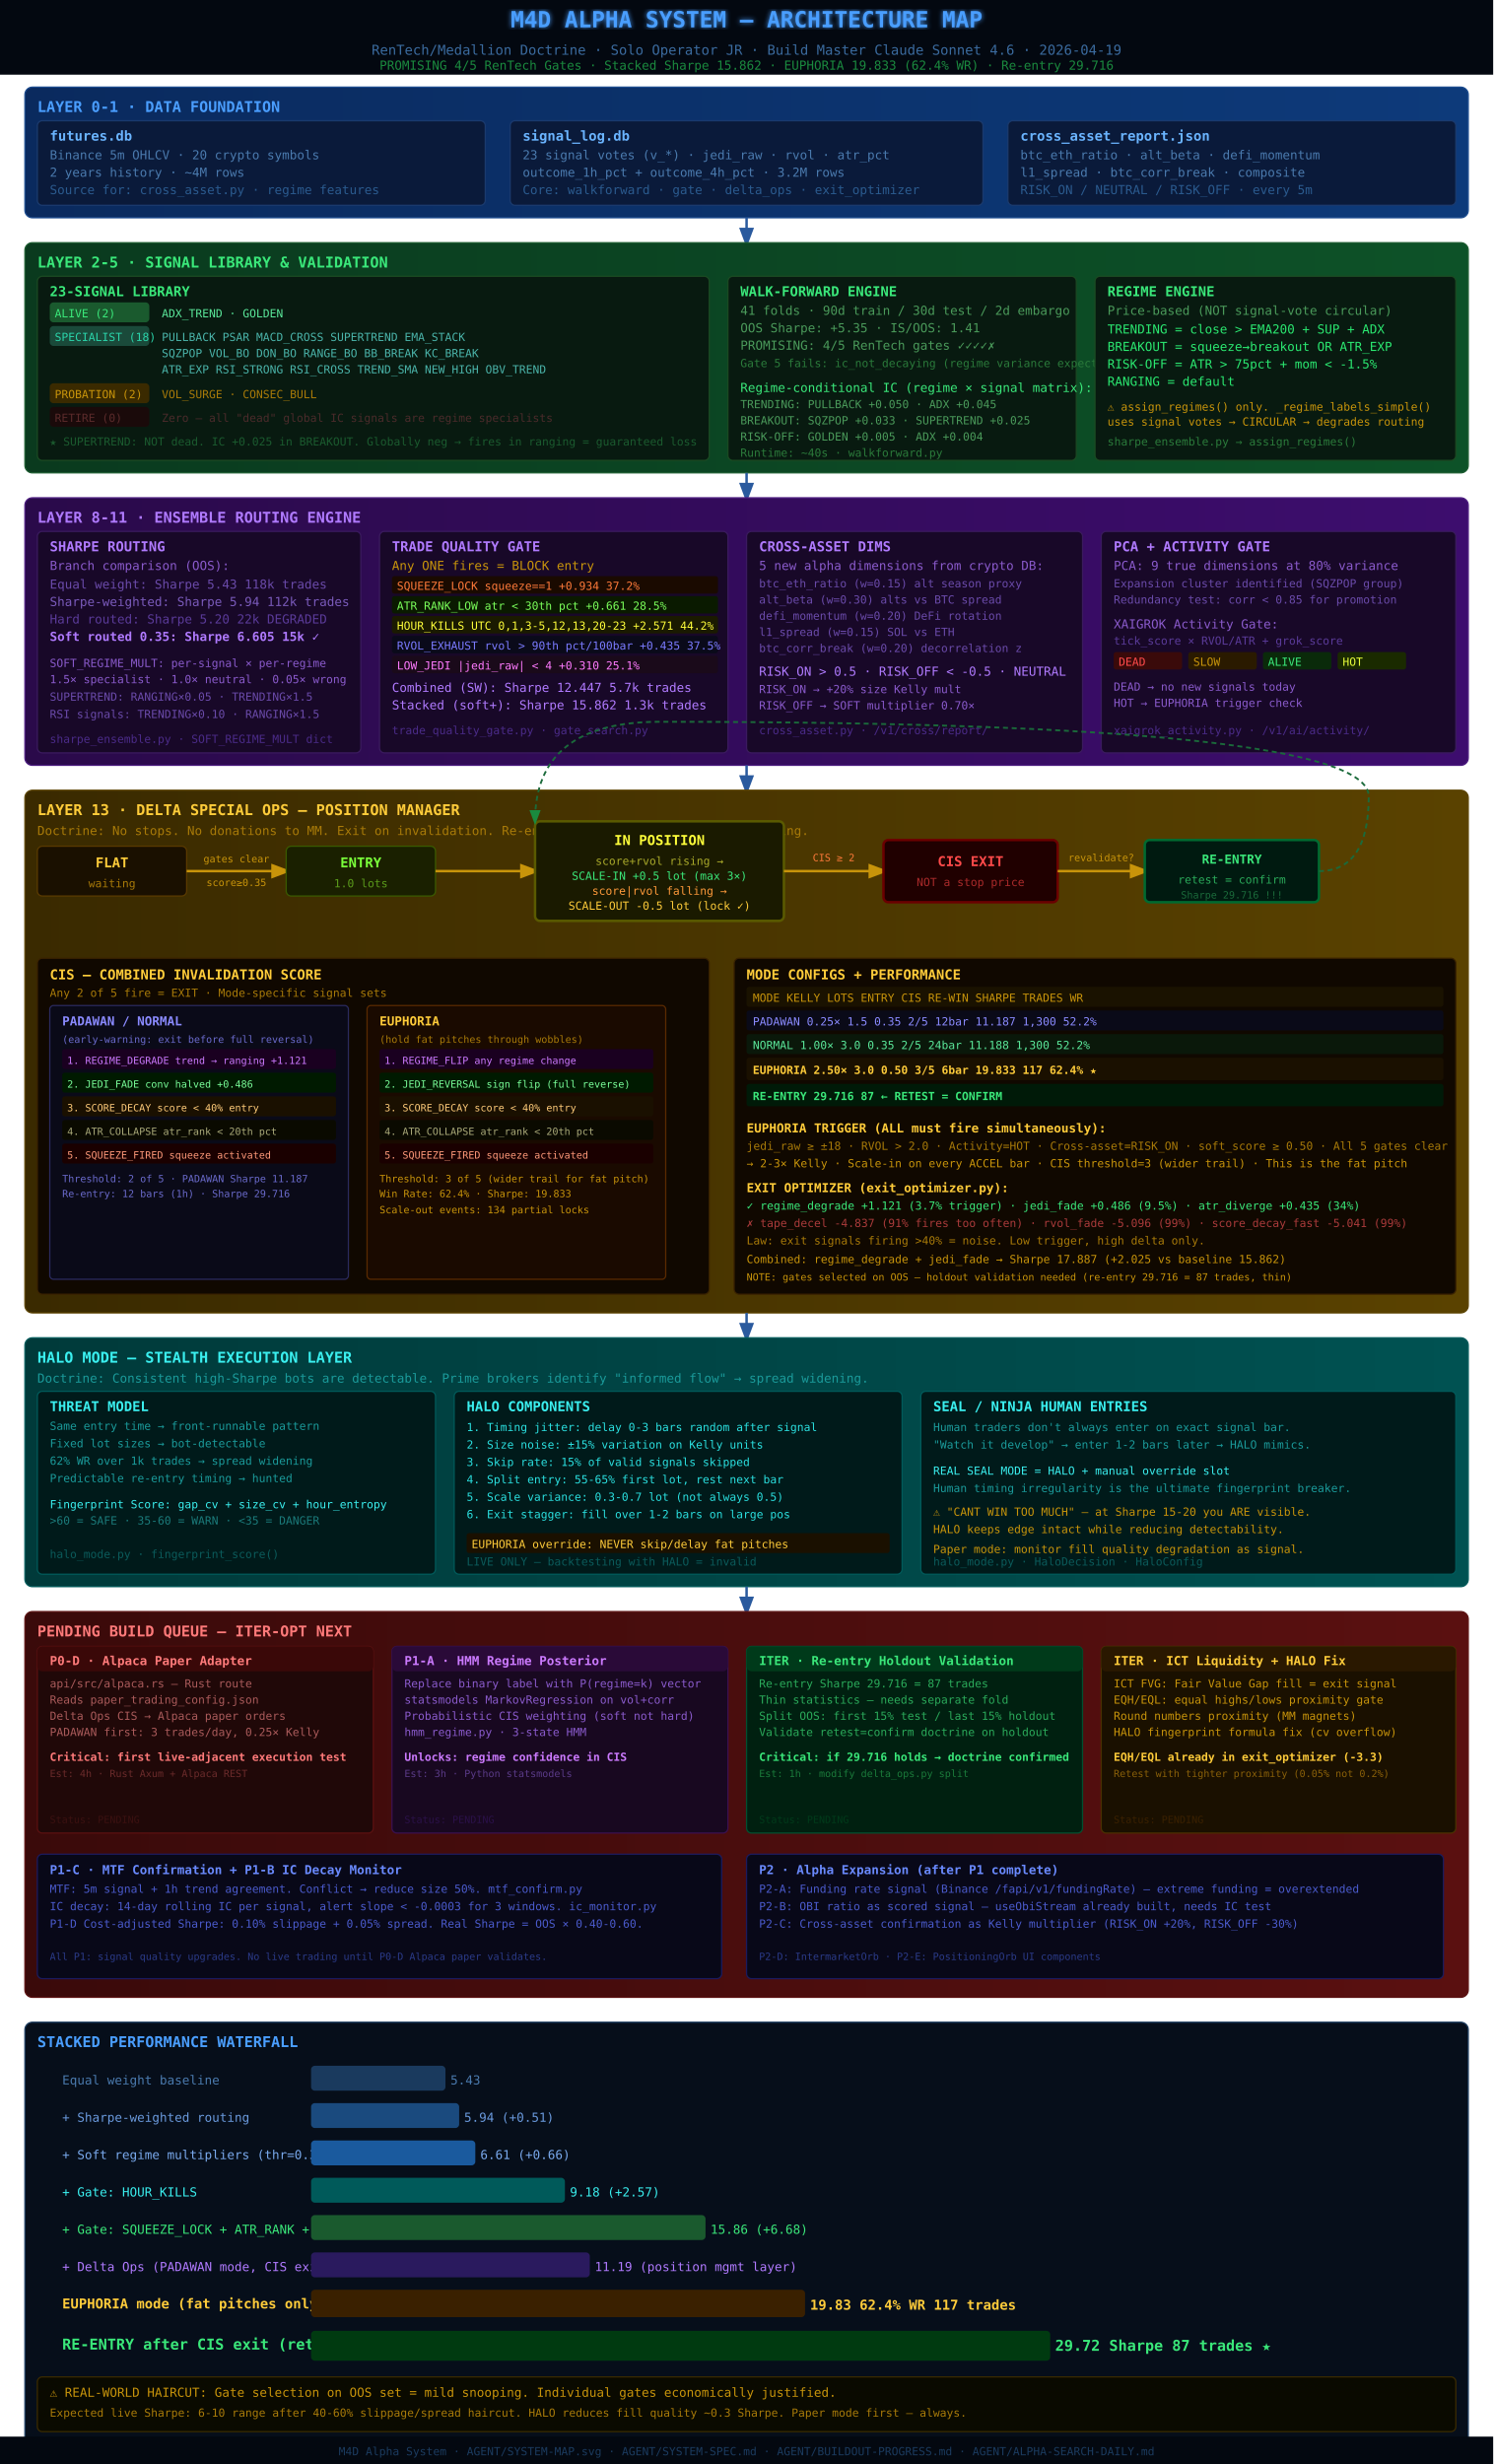
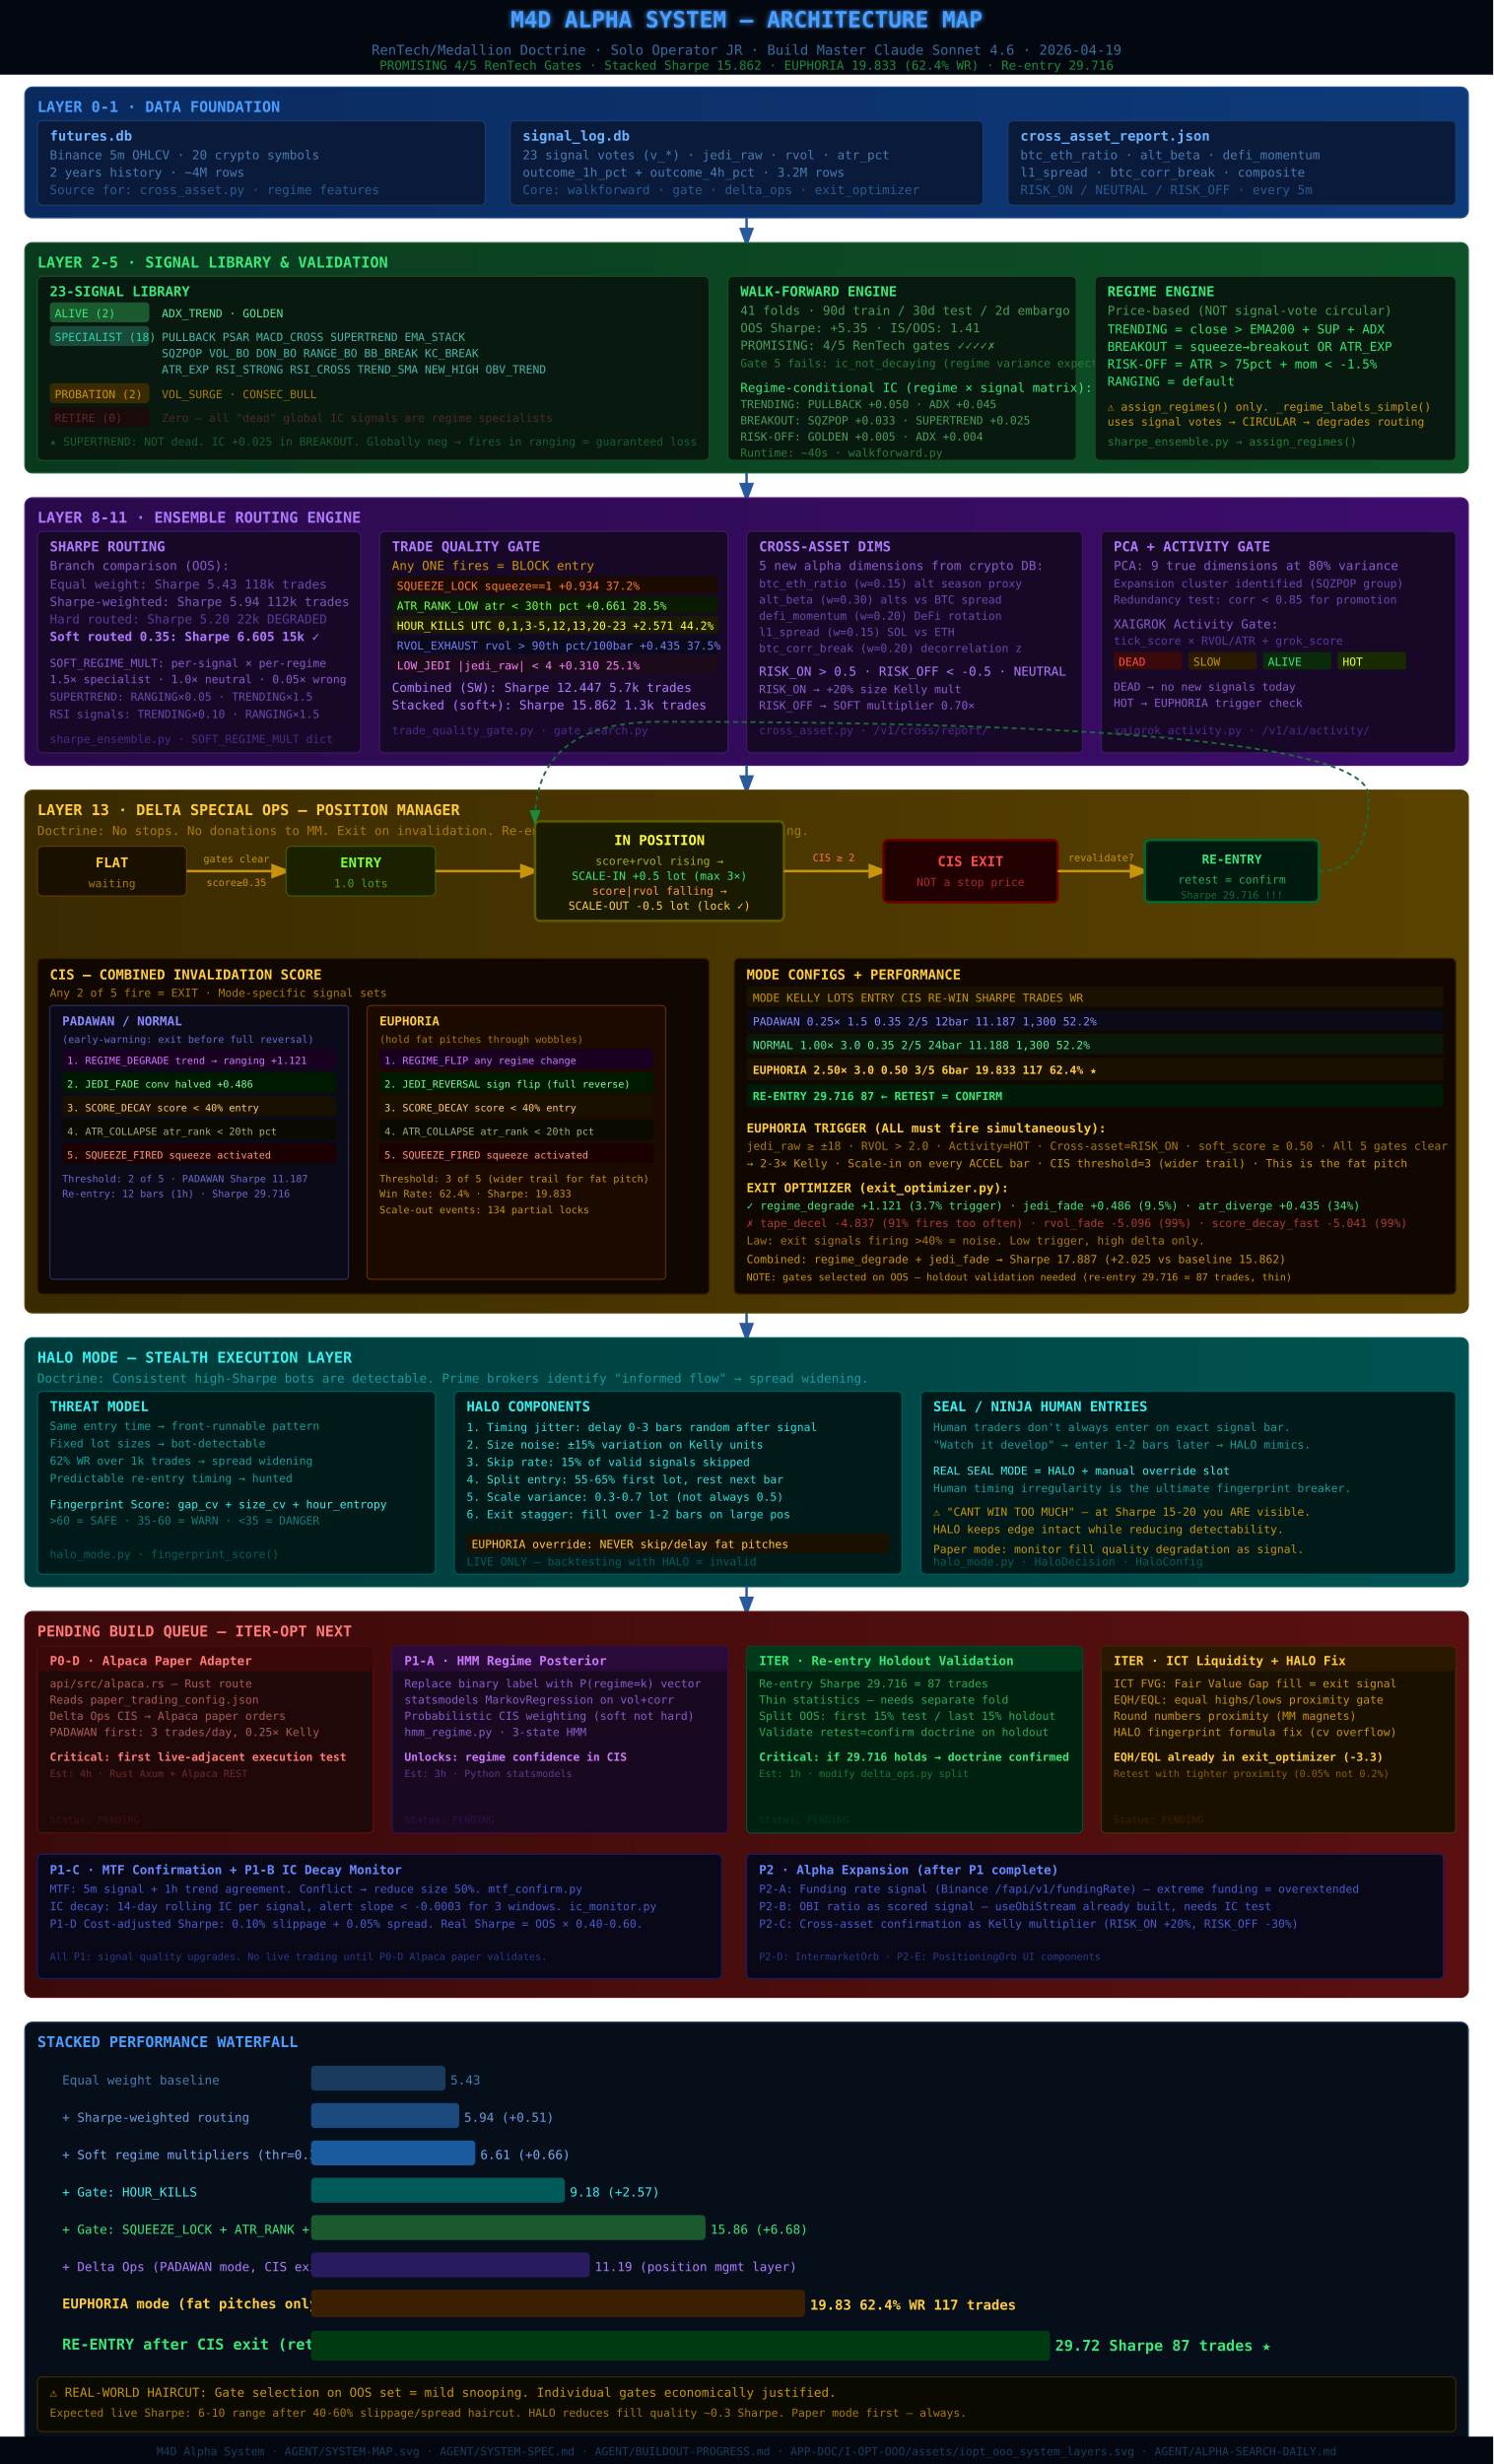
<svg xmlns="http://www.w3.org/2000/svg" viewBox="0 0 1200 1980" width="1200" height="1980" style="font-family:'SF Mono','Fira Mono',monospace;background:#060d1a">
  <defs>
    <linearGradient id="gBlue" x1="0" y1="0" x2="1" y2="0">
      <stop offset="0%" stop-color="#0a2a5e" />
      <stop offset="100%" stop-color="#0d3a7a" />
    </linearGradient>
    <linearGradient id="gGreen" x1="0" y1="0" x2="1" y2="0">
      <stop offset="0%" stop-color="#0a3a1e" />
      <stop offset="100%" stop-color="#0d5228" />
    </linearGradient>
    <linearGradient id="gOrange" x1="0" y1="0" x2="1" y2="0">
      <stop offset="0%" stop-color="#3a1a00" />
      <stop offset="100%" stop-color="#5a2800" />
    </linearGradient>
    <linearGradient id="gPurple" x1="0" y1="0" x2="1" y2="0">
      <stop offset="0%" stop-color="#2a0a4a" />
      <stop offset="100%" stop-color="#3d0d6e" />
    </linearGradient>
    <linearGradient id="gGold" x1="0" y1="0" x2="1" y2="0">
      <stop offset="0%" stop-color="#3a2a00" />
      <stop offset="100%" stop-color="#5a4200" />
    </linearGradient>
    <linearGradient id="gRed" x1="0" y1="0" x2="1" y2="0">
      <stop offset="0%" stop-color="#3a0a0a" />
      <stop offset="100%" stop-color="#5a1010" />
    </linearGradient>
    <linearGradient id="gTeal" x1="0" y1="0" x2="1" y2="0">
      <stop offset="0%" stop-color="#003a3a" />
      <stop offset="100%" stop-color="#005252" />
    </linearGradient>
    <filter id="glow">
      <feGaussianBlur stdDeviation="2" result="blur" />
      <feMerge>
        <feMergeNode in="blur" />
        <feMergeNode in="SourceGraphic" />
      </feMerge>
    </filter>
    <marker id="arr" markerWidth="8" markerHeight="8" refX="6" refY="3" orient="auto">
      <path d="M0,0 L0,6 L8,3 z" fill="#2a5a9e" />
    </marker>
    <marker id="arrG" markerWidth="8" markerHeight="8" refX="6" refY="3" orient="auto">
      <path d="M0,0 L0,6 L8,3 z" fill="#1a8a3e" />
    </marker>
    <marker id="arrGold" markerWidth="8" markerHeight="8" refX="6" refY="3" orient="auto">
      <path d="M0,0 L0,6 L8,3 z" fill="#c8940a" />
    </marker>
  </defs>
  <rect x="0" y="0" width="1200" height="60" fill="#030810" />
  <text x="600" y="22" fill="#4a9eff" font-size="18" font-weight="bold" text-anchor="middle" filter="url(#glow)">M4D ALPHA SYSTEM — ARCHITECTURE MAP</text>
  <text x="600" y="44" fill="#3a6a9e" font-size="11" text-anchor="middle">RenTech/Medallion Doctrine · Solo Operator JR · Build Master Claude Sonnet 4.6 · 2026-04-19</text>
  <text x="600" y="56" fill="#1a8a3e" font-size="10" text-anchor="middle">PROMISING 4/5 RenTech Gates · Stacked Sharpe 15.862 · EUPHORIA 19.833 (62.4% WR) · Re-entry 29.716</text>
  <rect x="20" y="70" width="1160" height="105" rx="6" fill="url(#gBlue)" stroke="#1a4a8e" stroke-width="1" />
  <text x="30" y="90" fill="#4a9eff" font-size="12" font-weight="bold">LAYER 0-1 · DATA FOUNDATION</text>
  <rect x="30" y="97" width="360" height="68" rx="4" fill="#0a1a3a" stroke="#1a3a6e" stroke-width="1" />
  <text x="40" y="113" fill="#6ab4ff" font-size="11" font-weight="bold">futures.db</text>
  <text x="40" y="128" fill="#4a7aae" font-size="10">Binance 5m OHLCV · 20 crypto symbols</text>
  <text x="40" y="142" fill="#4a7aae" font-size="10">2 years history · ~4M rows</text>
  <text x="40" y="156" fill="#2a5a8e" font-size="10">Source for: cross_asset.py · regime features</text>
  <rect x="410" y="97" width="380" height="68" rx="4" fill="#0a1a3a" stroke="#1a3a6e" stroke-width="1" />
  <text x="420" y="113" fill="#6ab4ff" font-size="11" font-weight="bold">signal_log.db</text>
  <text x="420" y="128" fill="#4a7aae" font-size="10">23 signal votes (v_*) · jedi_raw · rvol · atr_pct</text>
  <text x="420" y="142" fill="#4a7aae" font-size="10">outcome_1h_pct + outcome_4h_pct · 3.2M rows</text>
  <text x="420" y="156" fill="#2a5a8e" font-size="10">Core: walkforward · gate · delta_ops · exit_optimizer</text>
  <rect x="810" y="97" width="360" height="68" rx="4" fill="#0a1a3a" stroke="#1a3a6e" stroke-width="1" />
  <text x="820" y="113" fill="#6ab4ff" font-size="11" font-weight="bold">cross_asset_report.json</text>
  <text x="820" y="128" fill="#4a7aae" font-size="10">btc_eth_ratio · alt_beta · defi_momentum</text>
  <text x="820" y="142" fill="#4a7aae" font-size="10">l1_spread · btc_corr_break · composite</text>
  <text x="820" y="156" fill="#2a5a8e" font-size="10">RISK_ON / NEUTRAL / RISK_OFF · every 5m</text>
  <line x1="600" y1="175" x2="600" y2="195" stroke="#2a5a9e" stroke-width="2" marker-end="url(#arr)" />
  <rect x="20" y="195" width="1160" height="185" rx="6" fill="url(#gGreen)" stroke="#1a5a2e" stroke-width="1" />
  <text x="30" y="215" fill="#3ae87a" font-size="12" font-weight="bold">LAYER 2-5 · SIGNAL LIBRARY &amp; VALIDATION</text>
  <rect x="30" y="222" width="540" height="148" rx="4" fill="#081a10" stroke="#1a4a22" stroke-width="1" />
  <text x="40" y="238" fill="#3ae87a" font-size="11" font-weight="bold">23-SIGNAL LIBRARY</text>
  <rect x="40" y="243" width="80" height="16" rx="3" fill="#1a5a2e" />
  <text x="44" y="255" fill="#3ae87a" font-size="9">ALIVE (2)</text>
  <text x="130" y="255" fill="#5ae89a" font-size="9">ADX_TREND · GOLDEN</text>
  <rect x="40" y="262" width="80" height="16" rx="3" fill="#1a4a3a" />
  <text x="44" y="274" fill="#2ad4aa" font-size="9">SPECIALIST (18)</text>
  <text x="130" y="274" fill="#4ab4aa" font-size="9">PULLBACK PSAR MACD_CROSS SUPERTREND EMA_STACK</text>
  <text x="130" y="287" fill="#4ab4aa" font-size="9">SQZPOP VOL_BO DON_BO RANGE_BO BB_BREAK KC_BREAK</text>
  <text x="130" y="300" fill="#4ab4aa" font-size="9">ATR_EXP RSI_STRONG RSI_CROSS TREND_SMA NEW_HIGH OBV_TREND</text>
  <rect x="40" y="308" width="80" height="16" rx="3" fill="#3a2a00" />
  <text x="44" y="320" fill="#c8940a" font-size="9">PROBATION (2)</text>
  <text x="130" y="320" fill="#a87a08" font-size="9">VOL_SURGE · CONSEC_BULL</text>
  <rect x="40" y="327" width="80" height="16" rx="3" fill="#1a0a0a" />
  <text x="44" y="339" fill="#5a2a2a" font-size="9">RETIRE (0)</text>
  <text x="130" y="339" fill="#4a2a2a" font-size="9">Zero — all "dead" global IC signals are regime specialists</text>
  <text x="40" y="358" fill="#1a5a2e" font-size="9">★ SUPERTREND: NOT dead. IC +0.025 in BREAKOUT. Globally neg → fires in ranging = guaranteed loss</text>
  <rect x="585" y="222" width="280" height="148" rx="4" fill="#081a10" stroke="#1a4a22" stroke-width="1" />
  <text x="595" y="238" fill="#3ae87a" font-size="11" font-weight="bold">WALK-FORWARD ENGINE</text>
  <text x="595" y="253" fill="#4a9a5a" font-size="10">41 folds · 90d train / 30d test / 2d embargo</text>
  <text x="595" y="267" fill="#4a9a5a" font-size="10">OOS Sharpe: +5.35 · IS/OOS: 1.41</text>
  <text x="595" y="281" fill="#4a9a5a" font-size="10">PROMISING: 4/5 RenTech gates ✓✓✓✓✗</text>
  <text x="595" y="295" fill="#2a7a3a" font-size="9">Gate 5 fails: ic_not_decaying (regime variance expected)</text>
  <text x="595" y="315" fill="#3ae87a" font-size="10">Regime-conditional IC (regime × signal matrix):</text>
  <text x="595" y="328" fill="#4a9a5a" font-size="9">TRENDING: PULLBACK +0.050 · ADX +0.045</text>
  <text x="595" y="341" fill="#4a9a5a" font-size="9">BREAKOUT: SQZPOP +0.033 · SUPERTREND +0.025</text>
  <text x="595" y="354" fill="#4a9a5a" font-size="9">RISK-OFF:  GOLDEN +0.005 · ADX +0.004</text>
  <text x="595" y="367" fill="#2a7a3a" font-size="9">Runtime: ~40s · walkforward.py</text>
  <rect x="880" y="222" width="290" height="148" rx="4" fill="#081a10" stroke="#1a4a22" stroke-width="1" />
  <text x="890" y="238" fill="#3ae87a" font-size="11" font-weight="bold">REGIME ENGINE</text>
  <text x="890" y="253" fill="#4a9a5a" font-size="10">Price-based (NOT signal-vote circular)</text>
  <text x="890" y="268" fill="#2ae870" font-size="10">TRENDING  = close &gt; EMA200 + SUP + ADX</text>
  <text x="890" y="282" fill="#2ae870" font-size="10">BREAKOUT  = squeeze→breakout OR ATR_EXP</text>
  <text x="890" y="296" fill="#2ae870" font-size="10">RISK-OFF  = ATR &gt; 75pct + mom &lt; -1.5%</text>
  <text x="890" y="310" fill="#2ae870" font-size="10">RANGING   = default</text>
  <text x="890" y="330" fill="#c8940a" font-size="9">⚠ assign_regimes() only. _regime_labels_simple()</text>
  <text x="890" y="342" fill="#c8940a" font-size="9">  uses signal votes → CIRCULAR → degrades routing</text>
  <text x="890" y="358" fill="#2a7a3a" font-size="9">sharpe_ensemble.py → assign_regimes()</text>
  <line x1="600" y1="380" x2="600" y2="400" stroke="#2a5a9e" stroke-width="2" marker-end="url(#arr)" />
  <rect x="20" y="400" width="1160" height="215" rx="6" fill="url(#gPurple)" stroke="#4a1a7e" stroke-width="1" />
  <text x="30" y="420" fill="#b07aff" font-size="12" font-weight="bold">LAYER 8-11 · ENSEMBLE ROUTING ENGINE</text>
  <rect x="30" y="427" width="260" height="178" rx="4" fill="#180828" stroke="#3a1a5e" stroke-width="1" />
  <text x="40" y="443" fill="#b07aff" font-size="11" font-weight="bold">SHARPE ROUTING</text>
  <text x="40" y="458" fill="#8a5acc" font-size="10">Branch comparison (OOS):</text>
  <text x="40" y="473" fill="#6a4aaa" font-size="10">Equal weight:    Sharpe 5.43  118k trades</text>
  <text x="40" y="487" fill="#7a5abb" font-size="10">Sharpe-weighted: Sharpe 5.94  112k trades</text>
  <text x="40" y="501" fill="#5a3a99" font-size="10">Hard routed:     Sharpe 5.20   22k  DEGRADED</text>
  <text x="40" y="515" fill="#b07aff" font-size="10" font-weight="bold">Soft routed 0.35: Sharpe 6.605  15k ✓</text>
  <text x="40" y="536" fill="#8a5acc" font-size="9">SOFT_REGIME_MULT: per-signal × per-regime</text>
  <text x="40" y="549" fill="#8a5acc" font-size="9">1.5× specialist · 1.0× neutral · 0.05× wrong</text>
  <text x="40" y="563" fill="#6a4aaa" font-size="9">SUPERTREND: RANGING×0.05 · TRENDING×1.5</text>
  <text x="40" y="577" fill="#6a4aaa" font-size="9">RSI signals:  TRENDING×0.10 · RANGING×1.5</text>
  <text x="40" y="597" fill="#4a2a88" font-size="9">sharpe_ensemble.py · SOFT_REGIME_MULT dict</text>
  <rect x="305" y="427" width="280" height="178" rx="4" fill="#180828" stroke="#3a1a5e" stroke-width="1" />
  <text x="315" y="443" fill="#b07aff" font-size="11" font-weight="bold">TRADE QUALITY GATE</text>
  <text x="315" y="458" fill="#c8940a" font-size="10">Any ONE fires = BLOCK entry</text>
  <rect x="315" y="463" width="262" height="14" rx="2" fill="#1a0a00" />
  <text x="319" y="474" fill="#ff7a3a" font-size="9">SQUEEZE_LOCK   squeeze==1            +0.934  37.2%</text>
  <rect x="315" y="479" width="262" height="14" rx="2" fill="#0a1a00" />
  <text x="319" y="490" fill="#7aff5a" font-size="9">ATR_RANK_LOW   atr &lt; 30th pct         +0.661  28.5%</text>
  <rect x="315" y="495" width="262" height="14" rx="2" fill="#1a1a00" />
  <text x="319" y="506" fill="#ffff3a" font-size="9">HOUR_KILLS     UTC 0,1,3-5,12,13,20-23 +2.571  44.2%</text>
  <rect x="315" y="511" width="262" height="14" rx="2" fill="#0a0a1a" />
  <text x="319" y="522" fill="#7a7aff" font-size="9">RVOL_EXHAUST   rvol &gt; 90th pct/100bar  +0.435  37.5%</text>
  <rect x="315" y="527" width="262" height="14" rx="2" fill="#1a0a1a" />
  <text x="319" y="538" fill="#ff7aff" font-size="9">LOW_JEDI       |jedi_raw| &lt; 4          +0.310  25.1%</text>
  <text x="315" y="556" fill="#b07aff" font-size="10">Combined (SW):     Sharpe 12.447  5.7k trades</text>
  <text x="315" y="570" fill="#b07aff" font-size="10">Stacked (soft+):   Sharpe 15.862  1.3k trades</text>
  <text x="315" y="590" fill="#4a2a88" font-size="9">trade_quality_gate.py · gate_search.py</text>
  <rect x="600" y="427" width="270" height="178" rx="4" fill="#180828" stroke="#3a1a5e" stroke-width="1" />
  <text x="610" y="443" fill="#b07aff" font-size="11" font-weight="bold">CROSS-ASSET DIMS</text>
  <text x="610" y="458" fill="#8a5acc" font-size="10">5 new alpha dimensions from crypto DB:</text>
  <text x="610" y="472" fill="#6a4aaa" font-size="9">btc_eth_ratio  (w=0.15)  alt season proxy</text>
  <text x="610" y="485" fill="#6a4aaa" font-size="9">alt_beta       (w=0.30)  alts vs BTC spread</text>
  <text x="610" y="498" fill="#6a4aaa" font-size="9">defi_momentum  (w=0.20)  DeFi rotation</text>
  <text x="610" y="511" fill="#6a4aaa" font-size="9">l1_spread      (w=0.15)  SOL vs ETH</text>
  <text x="610" y="524" fill="#6a4aaa" font-size="9">btc_corr_break (w=0.20)  decorrelation z</text>
  <text x="610" y="543" fill="#b07aff" font-size="10">RISK_ON &gt; 0.5 · RISK_OFF &lt; -0.5 · NEUTRAL</text>
  <text x="610" y="557" fill="#8a5acc" font-size="9">RISK_ON → +20% size Kelly mult</text>
  <text x="610" y="570" fill="#8a5acc" font-size="9">RISK_OFF → SOFT multiplier 0.70×</text>
  <text x="610" y="590" fill="#4a2a88" font-size="9">cross_asset.py · /v1/cross/report/</text>
  <rect x="885" y="427" width="285" height="178" rx="4" fill="#180828" stroke="#3a1a5e" stroke-width="1" />
  <text x="895" y="443" fill="#b07aff" font-size="11" font-weight="bold">PCA + ACTIVITY GATE</text>
  <text x="895" y="458" fill="#8a5acc" font-size="10">PCA: 9 true dimensions at 80% variance</text>
  <text x="895" y="472" fill="#6a4aaa" font-size="9">Expansion cluster identified (SQZPOP group)</text>
  <text x="895" y="485" fill="#6a4aaa" font-size="9">Redundancy test: corr &lt; 0.85 for promotion</text>
  <text x="895" y="505" fill="#8a5acc" font-size="10">XAIGROK Activity Gate:</text>
  <text x="895" y="518" fill="#5a3a99" font-size="9">tick_score × RVOL/ATR + grok_score</text>
  <rect x="895" y="524" width="55" height="14" rx="2" fill="#3a0a0a" />
  <text x="899" y="535" fill="#ff4a4a" font-size="9">DEAD</text>
  <rect x="955" y="524" width="55" height="14" rx="2" fill="#2a1a00" />
  <text x="959" y="535" fill="#c8940a" font-size="9">SLOW</text>
  <rect x="1015" y="524" width="55" height="14" rx="2" fill="#0a2a0a" />
  <text x="1019" y="535" fill="#3ae87a" font-size="9">ALIVE</text>
  <rect x="1075" y="524" width="55" height="14" rx="2" fill="#1a2a00" />
  <text x="1079" y="535" fill="#eaff3a" font-size="9">HOT</text>
  <text x="895" y="555" fill="#8a5acc" font-size="9">DEAD → no new signals today</text>
  <text x="895" y="568" fill="#8a5acc" font-size="9">HOT → EUPHORIA trigger check</text>
  <text x="895" y="590" fill="#4a2a88" font-size="9">xaigrok_activity.py · /v1/ai/activity/</text>
  <line x1="600" y1="615" x2="600" y2="635" stroke="#2a5a9e" stroke-width="2" marker-end="url(#arr)" />
  <rect x="20" y="635" width="1160" height="420" rx="6" fill="url(#gGold)" stroke="#5a4200" stroke-width="1" />
  <text x="30" y="655" fill="#ffcc3a" font-size="12" font-weight="bold">LAYER 13 · DELTA SPECIAL OPS — POSITION MANAGER</text>
  <text x="30" y="671" fill="#a87a08" font-size="10">Doctrine: No stops. No donations to MM. Exit on invalidation. Re-enter on revalidation. Always winning.</text>
  <rect x="30" y="680" width="120" height="40" rx="4" fill="#1a1000" stroke="#5a3a00" stroke-width="1" />
  <text x="90" y="697" fill="#ffcc3a" font-size="11" font-weight="bold" text-anchor="middle">FLAT</text>
  <text x="90" y="713" fill="#a87a08" font-size="9" text-anchor="middle">waiting</text>
  <line x1="150" y1="700" x2="230" y2="700" stroke="#c8940a" stroke-width="2" marker-end="url(#arrGold)" />
  <text x="190" y="693" fill="#c8940a" font-size="8" text-anchor="middle">gates clear</text>
  <text x="190" y="712" fill="#c8940a" font-size="8" text-anchor="middle">score≥0.35</text>
  <rect x="230" y="680" width="120" height="40" rx="4" fill="#1a2000" stroke="#3a5a00" stroke-width="1" />
  <text x="290" y="697" fill="#7aff3a" font-size="11" font-weight="bold" text-anchor="middle">ENTRY</text>
  <text x="290" y="713" fill="#5a9a1a" font-size="9" text-anchor="middle">1.0 lots</text>
  <line x1="350" y1="700" x2="430" y2="700" stroke="#c8940a" stroke-width="2" marker-end="url(#arrGold)" />
  <rect x="430" y="660" width="200" height="80" rx="4" fill="#1a1a00" stroke="#5a5a00" stroke-width="2" />
  <text x="530" y="679" fill="#ffff3a" font-size="11" font-weight="bold" text-anchor="middle">IN POSITION</text>
  <text x="530" y="695" fill="#aaaa2a" font-size="9" text-anchor="middle">score+rvol rising →</text>
  <text x="530" y="707" fill="#3ae87a" font-size="9" text-anchor="middle">SCALE-IN +0.5 lot (max 3×)</text>
  <text x="530" y="719" fill="#ff9a3a" font-size="9" text-anchor="middle">score|rvol falling →</text>
  <text x="530" y="731" fill="#ffcc3a" font-size="9" text-anchor="middle">SCALE-OUT -0.5 lot (lock ✓)</text>
  <line x1="630" y1="700" x2="710" y2="700" stroke="#c8940a" stroke-width="2" marker-end="url(#arrGold)" />
  <text x="670" y="692" fill="#ff7a3a" font-size="8" text-anchor="middle">CIS ≥ 2</text>
  <rect x="710" y="675" width="140" height="50" rx="4" fill="#200000" stroke="#6a0000" stroke-width="2" />
  <text x="780" y="696" fill="#ff4a4a" font-size="11" font-weight="bold" text-anchor="middle">CIS EXIT</text>
  <text x="780" y="712" fill="#aa2a2a" font-size="9" text-anchor="middle">NOT a stop price</text>
  <line x1="850" y1="700" x2="920" y2="700" stroke="#c8940a" stroke-width="2" marker-end="url(#arrGold)" />
  <text x="885" y="692" fill="#c8940a" font-size="8" text-anchor="middle">revalidate?</text>
  <rect x="920" y="675" width="140" height="50" rx="4" fill="#001a10" stroke="#006a30" stroke-width="2" />
  <text x="990" y="694" fill="#3ae87a" font-size="10" font-weight="bold" text-anchor="middle">RE-ENTRY</text>
  <text x="990" y="710" fill="#2aaa5a" font-size="9" text-anchor="middle">retest = confirm</text>
  <text x="990" y="722" fill="#1a6a3a" font-size="8" text-anchor="middle">Sharpe 29.716 !!!</text>
  <path d="M1060,700 Q1100,700 1100,640 Q1100,580 530,580 Q430,580 430,660" stroke="#1a6a3a" stroke-width="1.5" fill="none" stroke-dasharray="4,3" marker-end="url(#arrG)" />
  <rect x="30" y="770" width="540" height="270" rx="4" fill="#100800" stroke="#3a2200" stroke-width="1" />
  <text x="40" y="787" fill="#ffcc3a" font-size="11" font-weight="bold">CIS — COMBINED INVALIDATION SCORE</text>
  <text x="40" y="801" fill="#a87a08" font-size="9">Any 2 of 5 fire = EXIT · Mode-specific signal sets</text>
  <rect x="40" y="808" width="240" height="220" rx="3" fill="#0a0a18" stroke="#2a2a5e" stroke-width="1" />
  <text x="50" y="824" fill="#8a8aff" font-size="10" font-weight="bold">PADAWAN / NORMAL</text>
  <text x="50" y="838" fill="#6a6acc" font-size="8">(early-warning: exit before full reversal)</text>
  <rect x="50" y="843" width="220" height="16" rx="2" fill="#1a0020" />
  <text x="54" y="855" fill="#cc7aff" font-size="8">1. REGIME_DEGRADE  trend → ranging  +1.121</text>
  <rect x="50" y="862" width="220" height="16" rx="2" fill="#001a00" />
  <text x="54" y="874" fill="#7aff9a" font-size="8">2. JEDI_FADE       conv halved       +0.486</text>
  <rect x="50" y="881" width="220" height="16" rx="2" fill="#1a1000" />
  <text x="54" y="893" fill="#ffcc7a" font-size="8">3. SCORE_DECAY     score &lt; 40% entry</text>
  <rect x="50" y="900" width="220" height="16" rx="2" fill="#0a0a00" />
  <text x="54" y="912" fill="#aaaa7a" font-size="8">4. ATR_COLLAPSE    atr_rank &lt; 20th pct</text>
  <rect x="50" y="919" width="220" height="16" rx="2" fill="#1a0000" />
  <text x="54" y="931" fill="#ff9a7a" font-size="8">5. SQUEEZE_FIRED   squeeze activated</text>
  <text x="50" y="950" fill="#6a6acc" font-size="8">Threshold: 2 of 5 · PADAWAN Sharpe 11.187</text>
  <text x="50" y="962" fill="#6a6acc" font-size="8">Re-entry: 12 bars (1h) · Sharpe 29.716</text>
  <rect x="295" y="808" width="240" height="220" rx="3" fill="#1a0a00" stroke="#5a2a00" stroke-width="1" />
  <text x="305" y="824" fill="#ffcc3a" font-size="10" font-weight="bold">EUPHORIA</text>
  <text x="305" y="838" fill="#a87a08" font-size="8">(hold fat pitches through wobbles)</text>
  <rect x="305" y="843" width="220" height="16" rx="2" fill="#1a0020" />
  <text x="309" y="855" fill="#cc7aff" font-size="8">1. REGIME_FLIP    any regime change</text>
  <rect x="305" y="862" width="220" height="16" rx="2" fill="#001a00" />
  <text x="309" y="874" fill="#7aff9a" font-size="8">2. JEDI_REVERSAL  sign flip (full reverse)</text>
  <rect x="305" y="881" width="220" height="16" rx="2" fill="#1a1000" />
  <text x="309" y="893" fill="#ffcc7a" font-size="8">3. SCORE_DECAY    score &lt; 40% entry</text>
  <rect x="305" y="900" width="220" height="16" rx="2" fill="#0a0a00" />
  <text x="309" y="912" fill="#aaaa7a" font-size="8">4. ATR_COLLAPSE   atr_rank &lt; 20th pct</text>
  <rect x="305" y="919" width="220" height="16" rx="2" fill="#1a0000" />
  <text x="309" y="931" fill="#ff9a7a" font-size="8">5. SQUEEZE_FIRED  squeeze activated</text>
  <text x="305" y="950" fill="#c8940a" font-size="8">Threshold: 3 of 5 (wider trail for fat pitch)</text>
  <text x="305" y="962" fill="#c8940a" font-size="8">Win Rate: 62.4% · Sharpe: 19.833</text>
  <text x="305" y="975" fill="#c8940a" font-size="8">Scale-out events: 134 partial locks</text>
  <rect x="590" y="770" width="580" height="270" rx="4" fill="#100800" stroke="#3a2200" stroke-width="1" />
  <text x="600" y="787" fill="#ffcc3a" font-size="11" font-weight="bold">MODE CONFIGS + PERFORMANCE</text>
  <rect x="600" y="793" width="560" height="16" rx="2" fill="#1a1200" />
  <text x="605" y="805" fill="#c8940a" font-size="9">MODE     KELLY   LOTS  ENTRY  CIS  RE-WIN   SHARPE   TRADES   WR</text>
  <rect x="600" y="812" width="560" height="16" rx="2" fill="#0a0a18" />
  <text x="605" y="824" fill="#8a8aff" font-size="9">PADAWAN  0.25×   1.5   0.35   2/5  12bar    11.187   1,300    52.2%</text>
  <rect x="600" y="831" width="560" height="16" rx="2" fill="#0a180a" />
  <text x="605" y="843" fill="#5ae89a" font-size="9">NORMAL   1.00×   3.0   0.35   2/5  24bar    11.188   1,300    52.2%</text>
  <rect x="600" y="850" width="560" height="18" rx="2" fill="#1a1000" />
  <text x="605" y="863" fill="#ffcc3a" font-size="9" font-weight="bold">EUPHORIA 2.50×   3.0   0.50   3/5  6bar     19.833     117    62.4% ★</text>
  <rect x="600" y="871" width="560" height="18" rx="2" fill="#001a08" />
  <text x="605" y="884" fill="#3ae87a" font-size="9" font-weight="bold">RE-ENTRY                                       29.716      87        ← RETEST = CONFIRM</text>
  <text x="600" y="910" fill="#ffcc3a" font-size="10" font-weight="bold">EUPHORIA TRIGGER (ALL must fire simultaneously):</text>
  <text x="600" y="924" fill="#a87a08" font-size="9">jedi_raw ≥ ±18 · RVOL &gt; 2.0 · Activity=HOT · Cross-asset=RISK_ON · soft_score ≥ 0.50 · All 5 gates clear</text>
  <text x="600" y="938" fill="#c8940a" font-size="9">→ 2-3× Kelly · Scale-in on every ACCEL bar · CIS threshold=3 (wider trail) · This is the fat pitch</text>
  <text x="600" y="958" fill="#ffcc3a" font-size="10" font-weight="bold">EXIT OPTIMIZER (exit_optimizer.py):</text>
  <text x="600" y="972" fill="#3ae87a" font-size="9">✓ regime_degrade +1.121 (3.7% trigger) · jedi_fade +0.486 (9.5%) · atr_diverge +0.435 (34%)</text>
  <text x="600" y="986" fill="#aa3a3a" font-size="9">✗ tape_decel -4.837 (91% fires too often) · rvol_fade -5.096 (99%) · score_decay_fast -5.041 (99%)</text>
  <text x="600" y="1000" fill="#a87a08" font-size="9">Law: exit signals firing &gt;40% = noise. Low trigger, high delta only.</text>
  <text x="600" y="1015" fill="#c8940a" font-size="9">Combined: regime_degrade + jedi_fade → Sharpe 17.887 (+2.025 vs baseline 15.862)</text>
  <text x="600" y="1029" fill="#c8940a" font-size="8">NOTE: gates selected on OOS — holdout validation needed (re-entry 29.716 = 87 trades, thin)</text>
  <line x1="600" y1="1055" x2="600" y2="1075" stroke="#2a5a9e" stroke-width="2" marker-end="url(#arr)" />
  <rect x="20" y="1075" width="1160" height="200" rx="6" fill="url(#gTeal)" stroke="#005a5a" stroke-width="1" />
  <text x="30" y="1095" fill="#3aefef" font-size="12" font-weight="bold">HALO MODE — STEALTH EXECUTION LAYER</text>
  <text x="30" y="1111" fill="#1a9a9a" font-size="10">Doctrine: Consistent high-Sharpe bots are detectable. Prime brokers identify "informed flow" → spread widening.</text>
  <rect x="30" y="1118" width="320" height="147" rx="4" fill="#001a1a" stroke="#005a5a" stroke-width="1" />
  <text x="40" y="1134" fill="#3aefef" font-size="11" font-weight="bold">THREAT MODEL</text>
  <text x="40" y="1149" fill="#1a9a9a" font-size="9">Same entry time → front-runnable pattern</text>
  <text x="40" y="1163" fill="#1a9a9a" font-size="9">Fixed lot sizes → bot-detectable</text>
  <text x="40" y="1177" fill="#1a9a9a" font-size="9">62% WR over 1k trades → spread widening</text>
  <text x="40" y="1191" fill="#1a9a9a" font-size="9">Predictable re-entry timing → hunted</text>
  <text x="40" y="1212" fill="#3aefef" font-size="9">Fingerprint Score: gap_cv + size_cv + hour_entropy</text>
  <text x="40" y="1225" fill="#1a7a7a" font-size="9">&gt;60 = SAFE · 35-60 = WARN · &lt;35 = DANGER</text>
  <text x="40" y="1252" fill="#0a5a5a" font-size="9">halo_mode.py · fingerprint_score()</text>
  <rect x="365" y="1118" width="360" height="147" rx="4" fill="#001a1a" stroke="#005a5a" stroke-width="1" />
  <text x="375" y="1134" fill="#3aefef" font-size="11" font-weight="bold">HALO COMPONENTS</text>
  <text x="375" y="1150" fill="#2adfdf" font-size="9">1. Timing jitter:   delay 0-3 bars random after signal</text>
  <text x="375" y="1164" fill="#2adfdf" font-size="9">2. Size noise:      ±15% variation on Kelly units</text>
  <text x="375" y="1178" fill="#2adfdf" font-size="9">3. Skip rate:       15% of valid signals skipped</text>
  <text x="375" y="1192" fill="#2adfdf" font-size="9">4. Split entry:     55-65% first lot, rest next bar</text>
  <text x="375" y="1206" fill="#2adfdf" font-size="9">5. Scale variance:  0.3-0.7 lot (not always 0.5)</text>
  <text x="375" y="1220" fill="#2adfdf" font-size="9">6. Exit stagger:    fill over 1-2 bars on large pos</text>
  <rect x="375" y="1232" width="340" height="16" rx="2" fill="#1a1000" />
  <text x="379" y="1244" fill="#ffcc3a" font-size="9">EUPHORIA override: NEVER skip/delay fat pitches</text>
  <text x="375" y="1258" fill="#0a5a5a" font-size="9">LIVE ONLY — backtesting with HALO = invalid</text>
  <rect x="740" y="1118" width="430" height="147" rx="4" fill="#001a1a" stroke="#005a5a" stroke-width="1" />
  <text x="750" y="1134" fill="#3aefef" font-size="11" font-weight="bold">SEAL / NINJA HUMAN ENTRIES</text>
  <text x="750" y="1150" fill="#1a9a9a" font-size="9">Human traders don't always enter on exact signal bar.</text>
  <text x="750" y="1164" fill="#1a9a9a" font-size="9">"Watch it develop" → enter 1-2 bars later → HALO mimics.</text>
  <text x="750" y="1185" fill="#3aefef" font-size="9">REAL SEAL MODE = HALO + manual override slot</text>
  <text x="750" y="1199" fill="#1a9a9a" font-size="9">Human timing irregularity is the ultimate fingerprint breaker.</text>
  <text x="750" y="1218" fill="#c8940a" font-size="9">⚠ "CANT WIN TOO MUCH" — at Sharpe 15-20 you ARE visible.</text>
  <text x="750" y="1232" fill="#c8940a" font-size="9">   HALO keeps edge intact while reducing detectability.</text>
  <text x="750" y="1248" fill="#c8940a" font-size="9">   Paper mode: monitor fill quality degradation as signal.</text>
  <text x="750" y="1258" fill="#0a5a5a" font-size="9">halo_mode.py · HaloDecision · HaloConfig</text>
  <line x1="600" y1="1275" x2="600" y2="1295" stroke="#2a5a9e" stroke-width="2" marker-end="url(#arr)" />
  <rect x="20" y="1295" width="1160" height="310" rx="6" fill="url(#gRed)" stroke="#5a1010" stroke-width="1" />
  <text x="30" y="1315" fill="#ff7a7a" font-size="12" font-weight="bold">PENDING BUILD QUEUE — ITER-OPT NEXT</text>
  <rect x="30" y="1323" width="270" height="150" rx="4" fill="#200808" stroke="#5a1010" stroke-width="1" />
  <rect x="30" y="1323" width="270" height="20" rx="4" fill="#3a0808" />
  <text x="40" y="1338" fill="#ff7a7a" font-size="10" font-weight="bold">P0-D · Alpaca Paper Adapter</text>
  <text x="40" y="1356" fill="#aa5a5a" font-size="9">api/src/alpaca.rs — Rust route</text>
  <text x="40" y="1369" fill="#aa5a5a" font-size="9">Reads paper_trading_config.json</text>
  <text x="40" y="1382" fill="#aa5a5a" font-size="9">Delta Ops CIS → Alpaca paper orders</text>
  <text x="40" y="1395" fill="#aa5a5a" font-size="9">PADAWAN first: 3 trades/day, 0.25× Kelly</text>
  <text x="40" y="1415" fill="#ff7a7a" font-size="9" font-weight="bold">Critical: first live-adjacent execution test</text>
  <text x="40" y="1428" fill="#6a2a2a" font-size="8">Est: 4h · Rust Axum + Alpaca REST</text>
  <text x="40" y="1465" fill="#3a1010" font-size="8">Status: PENDING</text>
  <rect x="315" y="1323" width="270" height="150" rx="4" fill="#180820" stroke="#3a1050" stroke-width="1" />
  <rect x="315" y="1323" width="270" height="20" rx="4" fill="#2a0a38" />
  <text x="325" y="1338" fill="#cc7aff" font-size="10" font-weight="bold">P1-A · HMM Regime Posterior</text>
  <text x="325" y="1356" fill="#8a5acc" font-size="9">Replace binary label with P(regime=k) vector</text>
  <text x="325" y="1369" fill="#8a5acc" font-size="9">statsmodels MarkovRegression on vol+corr</text>
  <text x="325" y="1382" fill="#8a5acc" font-size="9">Probabilistic CIS weighting (soft not hard)</text>
  <text x="325" y="1395" fill="#8a5acc" font-size="9">hmm_regime.py · 3-state HMM</text>
  <text x="325" y="1415" fill="#cc7aff" font-size="9" font-weight="bold">Unlocks: regime confidence in CIS</text>
  <text x="325" y="1428" fill="#5a3a88" font-size="8">Est: 3h · Python statsmodels</text>
  <text x="325" y="1465" fill="#2a1048" font-size="8">Status: PENDING</text>
  <rect x="600" y="1323" width="270" height="150" rx="4" fill="#002010" stroke="#005030" stroke-width="1" />
  <rect x="600" y="1323" width="270" height="20" rx="4" fill="#003a1a" />
  <text x="610" y="1338" fill="#3ae87a" font-size="10" font-weight="bold">ITER · Re-entry Holdout Validation</text>
  <text x="610" y="1356" fill="#2aaa5a" font-size="9">Re-entry Sharpe 29.716 = 87 trades</text>
  <text x="610" y="1369" fill="#2aaa5a" font-size="9">Thin statistics — needs separate fold</text>
  <text x="610" y="1382" fill="#2aaa5a" font-size="9">Split OOS: first 15% test / last 15% holdout</text>
  <text x="610" y="1395" fill="#2aaa5a" font-size="9">Validate retest=confirm doctrine on holdout</text>
  <text x="610" y="1415" fill="#3ae87a" font-size="9" font-weight="bold">Critical: if 29.716 holds → doctrine confirmed</text>
  <text x="610" y="1428" fill="#1a7a3a" font-size="8">Est: 1h · modify delta_ops.py split</text>
  <text x="610" y="1465" fill="#003a1a" font-size="8">Status: PENDING</text>
  <rect x="885" y="1323" width="285" height="150" rx="4" fill="#1a1000" stroke="#4a3000" stroke-width="1" />
  <rect x="885" y="1323" width="285" height="20" rx="4" fill="#2a1800" />
  <text x="895" y="1338" fill="#ffcc3a" font-size="10" font-weight="bold">ITER · ICT Liquidity + HALO Fix</text>
  <text x="895" y="1356" fill="#c8940a" font-size="9">ICT FVG: Fair Value Gap fill = exit signal</text>
  <text x="895" y="1369" fill="#c8940a" font-size="9">EQH/EQL: equal highs/lows proximity gate</text>
  <text x="895" y="1382" fill="#c8940a" font-size="9">Round numbers proximity (MM magnets)</text>
  <text x="895" y="1395" fill="#c8940a" font-size="9">HALO fingerprint formula fix (cv overflow)</text>
  <text x="895" y="1415" fill="#ffcc3a" font-size="9" font-weight="bold">EQH/EQL already in exit_optimizer (-3.3)</text>
  <text x="895" y="1428" fill="#8a6008" font-size="8">Retest with tighter proximity (0.05% not 0.2%)</text>
  <text x="895" y="1465" fill="#3a2000" font-size="8">Status: PENDING</text>
  <rect x="30" y="1490" width="550" height="100" rx="4" fill="#080818" stroke="#1a1a5e" stroke-width="1" />
  <text x="40" y="1506" fill="#6a8aff" font-size="10" font-weight="bold">P1-C · MTF Confirmation + P1-B IC Decay Monitor</text>
  <text x="40" y="1521" fill="#4a5acc" font-size="9">MTF: 5m signal + 1h trend agreement. Conflict → reduce size 50%. mtf_confirm.py</text>
  <text x="40" y="1535" fill="#4a5acc" font-size="9">IC decay: 14-day rolling IC per signal, alert slope &lt; -0.0003 for 3 windows. ic_monitor.py</text>
  <text x="40" y="1549" fill="#4a5acc" font-size="9">P1-D Cost-adjusted Sharpe: 0.10% slippage + 0.05% spread. Real Sharpe = OOS × 0.40-0.60.</text>
  <text x="40" y="1575" fill="#2a3a88" font-size="8">All P1: signal quality upgrades. No live trading until P0-D Alpaca paper validates.</text>
  <rect x="600" y="1490" width="560" height="100" rx="4" fill="#080818" stroke="#1a1a5e" stroke-width="1" />
  <text x="610" y="1506" fill="#6a8aff" font-size="10" font-weight="bold">P2 · Alpha Expansion (after P1 complete)</text>
  <text x="610" y="1521" fill="#4a5acc" font-size="9">P2-A: Funding rate signal (Binance /fapi/v1/fundingRate) — extreme funding = overextended</text>
  <text x="610" y="1535" fill="#4a5acc" font-size="9">P2-B: OBI ratio as scored signal — useObiStream already built, needs IC test</text>
  <text x="610" y="1549" fill="#4a5acc" font-size="9">P2-C: Cross-asset confirmation as Kelly multiplier (RISK_ON +20%, RISK_OFF -30%)</text>
  <text x="610" y="1575" fill="#2a3a88" font-size="8">P2-D: IntermarketOrb · P2-E: PositioningOrb UI components</text>
  <rect x="20" y="1625" width="1160" height="340" rx="6" fill="#060e1a" stroke="#1a3a5e" stroke-width="1" />
  <text x="30" y="1645" fill="#4a9eff" font-size="12" font-weight="bold">STACKED PERFORMANCE WATERFALL</text>
  <text x="50" y="1675" fill="#4a7aae" font-size="10">Equal weight baseline</text>
  <rect x="250" y="1660" width="108" height="20" rx="3" fill="#1a3a5e" />
  <text x="362" y="1675" fill="#4a7aae" font-size="10">5.43</text>
  <text x="50" y="1705" fill="#6a9ade" font-size="10">+ Sharpe-weighted routing</text>
  <rect x="250" y="1690" width="119" height="20" rx="3" fill="#1a4a7e" />
  <text x="373" y="1705" fill="#6a9ade" font-size="10">5.94 (+0.51)</text>
  <text x="50" y="1735" fill="#7aaaee" font-size="10">+ Soft regime multipliers (thr=0.35)</text>
  <rect x="250" y="1720" width="132" height="20" rx="3" fill="#1a5a9e" />
  <text x="386" y="1735" fill="#7aaaee" font-size="10">6.61 (+0.66)</text>
  <text x="50" y="1765" fill="#3aefef" font-size="10">+ Gate: HOUR_KILLS</text>
  <rect x="250" y="1750" width="204" height="20" rx="3" fill="#005a5a" />
  <text x="458" y="1765" fill="#3aefef" font-size="10">9.18 (+2.57)</text>
  <text x="50" y="1795" fill="#3ae87a" font-size="10">+ Gate: SQUEEZE_LOCK + ATR_RANK + RVOL_EXHAUST + LOW_JEDI</text>
  <rect x="250" y="1780" width="317" height="20" rx="3" fill="#1a5a2e" />
  <text x="571" y="1795" fill="#3ae87a" font-size="10">15.86 (+6.68)</text>
  <text x="50" y="1825" fill="#b07aff" font-size="10">+ Delta Ops (PADAWAN mode, CIS exit, scale-out)</text>
  <rect x="250" y="1810" width="224" height="20" rx="3" fill="#2a1a5e" />
  <text x="478" y="1825" fill="#b07aff" font-size="10">11.19  (position mgmt layer)</text>
  <text x="50" y="1855" fill="#ffcc3a" font-size="11" font-weight="bold">EUPHORIA mode (fat pitches only)</text>
  <rect x="250" y="1840" width="397" height="22" rx="3" fill="#3a2000" />
  <text x="651" y="1856" fill="#ffcc3a" font-size="11" font-weight="bold">19.83  62.4% WR  117 trades</text>
  <text x="50" y="1888" fill="#3ae87a" font-size="12" font-weight="bold">RE-ENTRY after CIS exit (retest = confirm)</text>
  <rect x="250" y="1873" width="594" height="24" rx="3" fill="#003a10" />
  <text x="848" y="1889" fill="#3ae87a" font-size="12" font-weight="bold">29.72  Sharpe  87 trades ★</text>
  <rect x="30" y="1910" width="1140" height="44" rx="4" fill="#0a0a00" stroke="#3a2a00" stroke-width="1" />
  <text x="40" y="1926" fill="#c8940a" font-size="10">⚠  REAL-WORLD HAIRCUT: Gate selection on OOS set = mild snooping. Individual gates economically justified.</text>
  <text x="40" y="1942" fill="#a87a08" font-size="9">    Expected live Sharpe: 6-10 range after 40-60% slippage/spread haircut. HALO reduces fill quality ~0.3 Sharpe. Paper mode first — always.</text>
  <rect x="0" y="1958" width="1200" height="22" fill="#030810" />
-   <text x="600" y="1973" fill="#1a3a5e" font-size="9" text-anchor="middle">M4D Alpha System · AGENT/SYSTEM-MAP.svg · AGENT/SYSTEM-SPEC.md · AGENT/BUILDOUT-PROGRESS.md · AGENT/ALPHA-SEARCH-DAILY.md</text>
+   <text x="600" y="1973" fill="#1a3a5e" font-size="9" text-anchor="middle">M4D Alpha System · AGENT/SYSTEM-MAP.svg · AGENT/SYSTEM-SPEC.md · AGENT/BUILDOUT-PROGRESS.md · APP-DOC/I-OPT-OOO/assets/iopt_ooo_system_layers.svg · AGENT/ALPHA-SEARCH-DAILY.md</text>
</svg>
